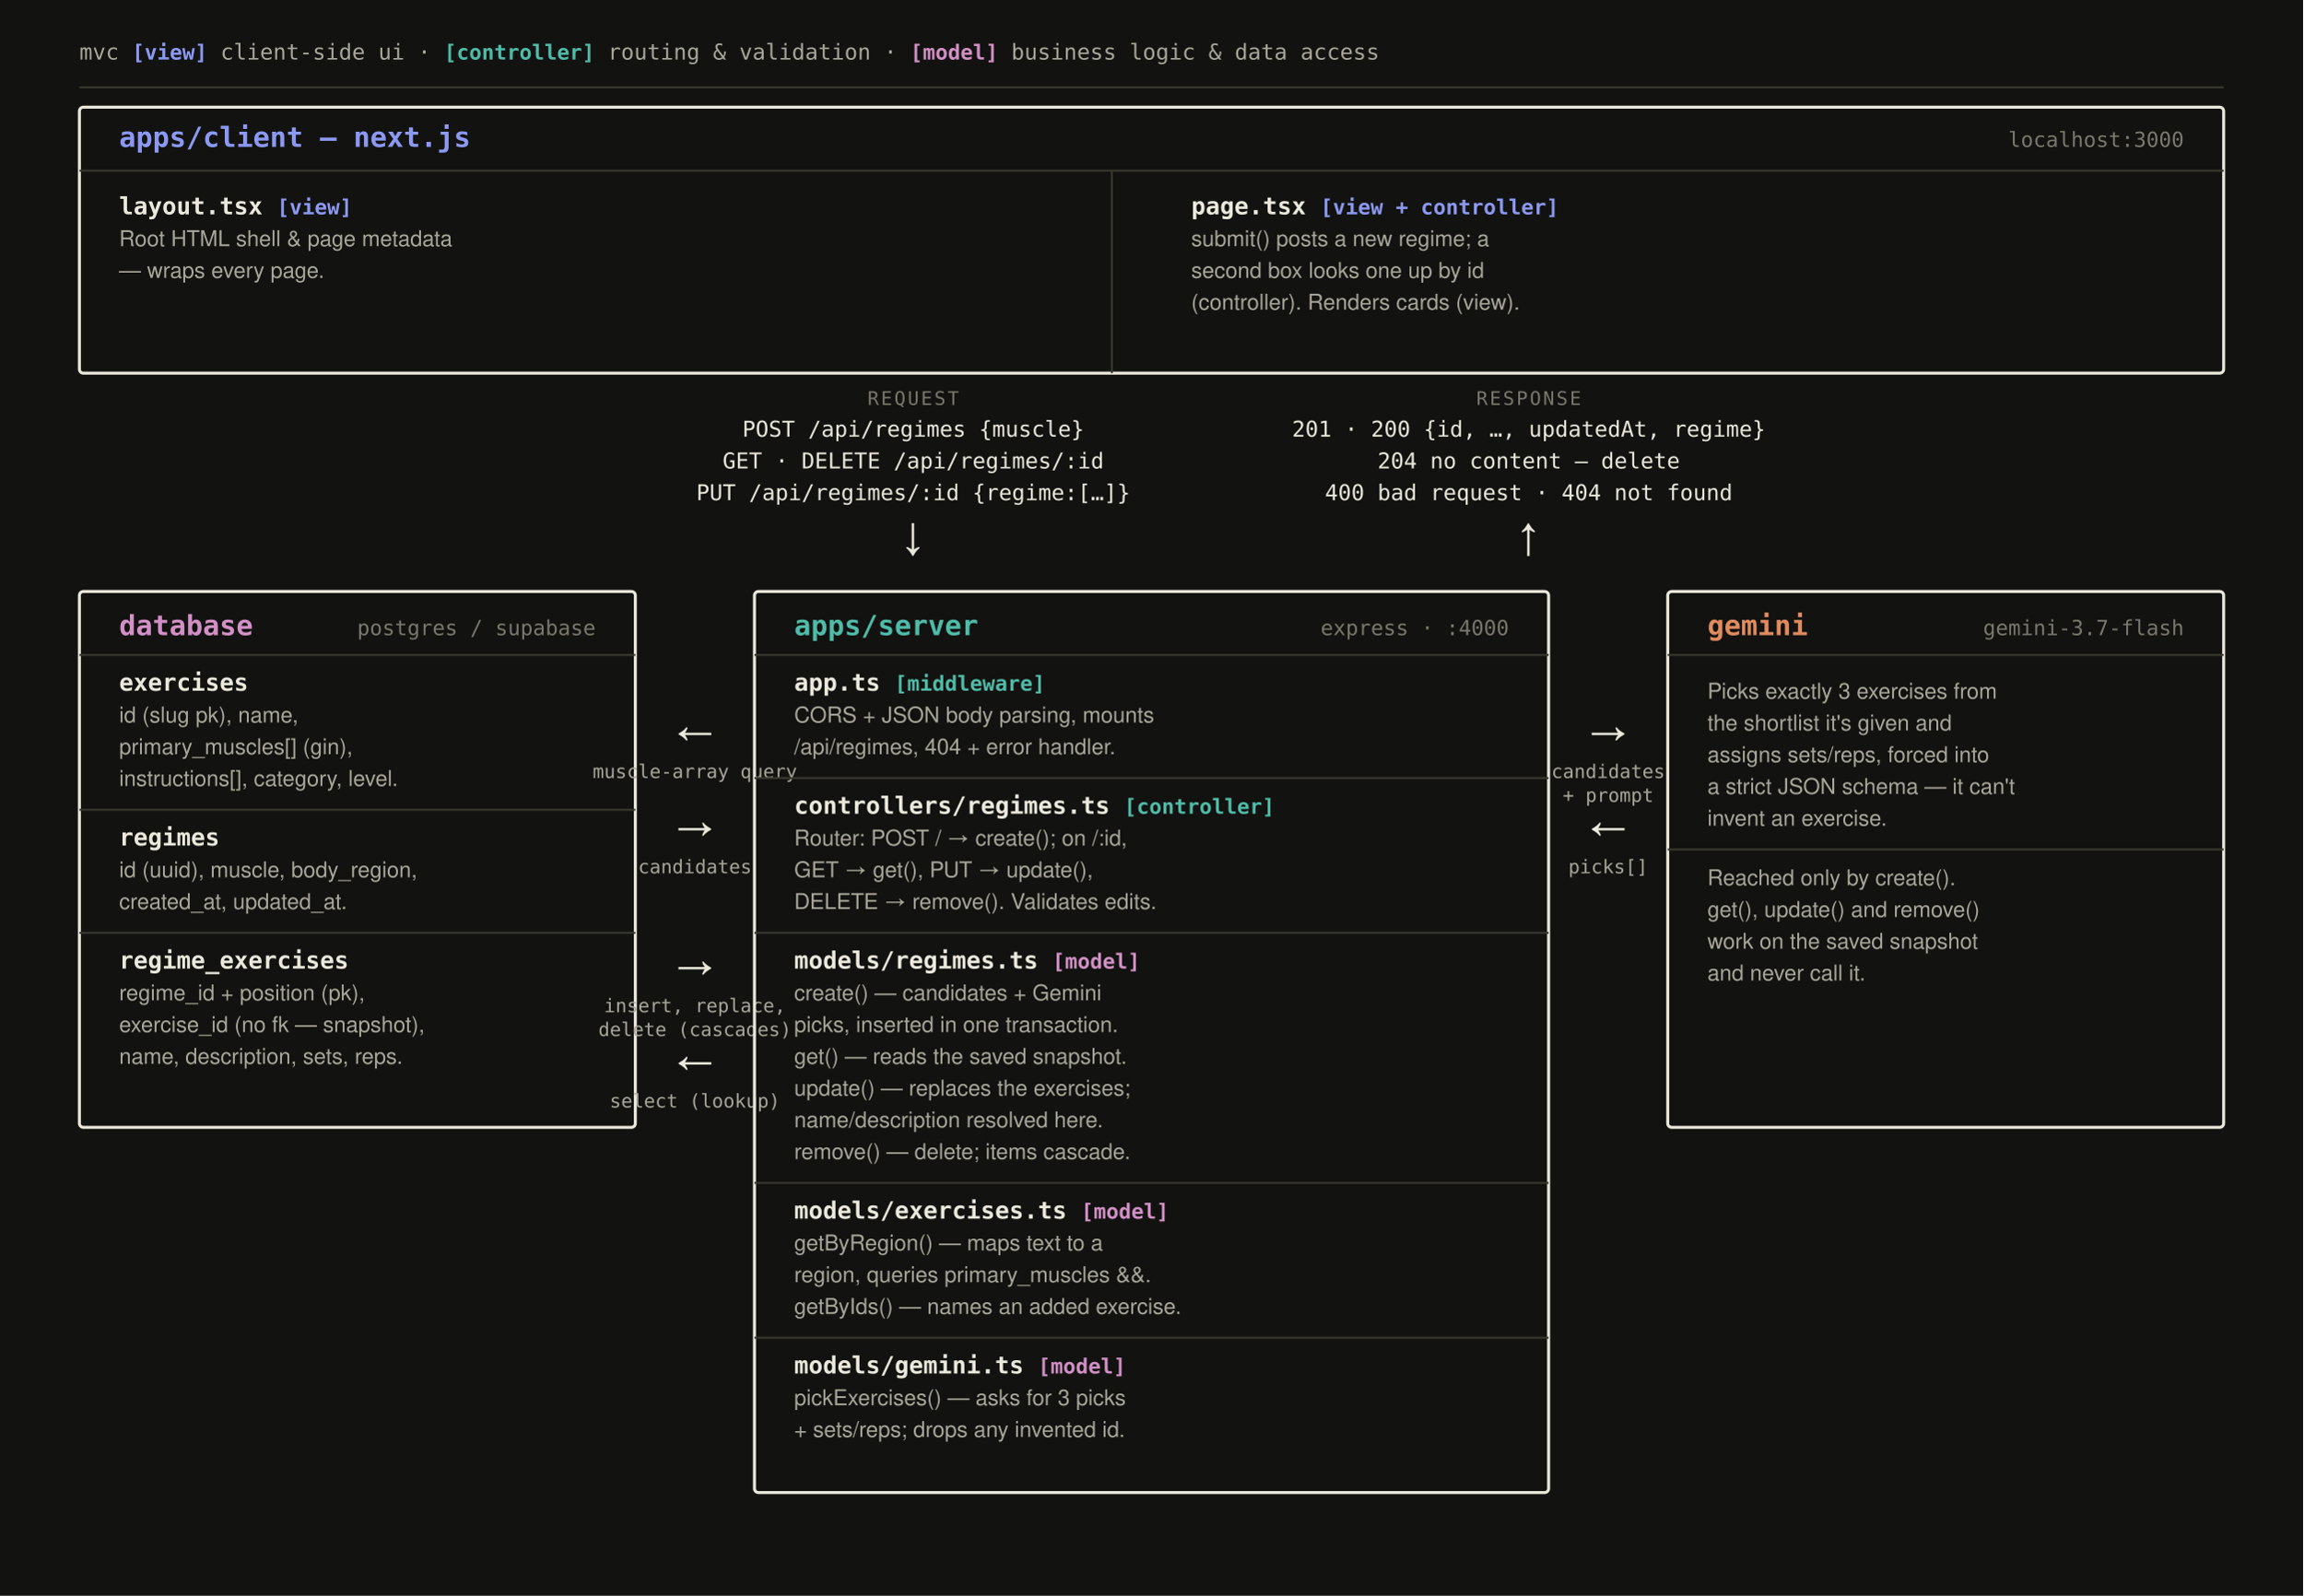
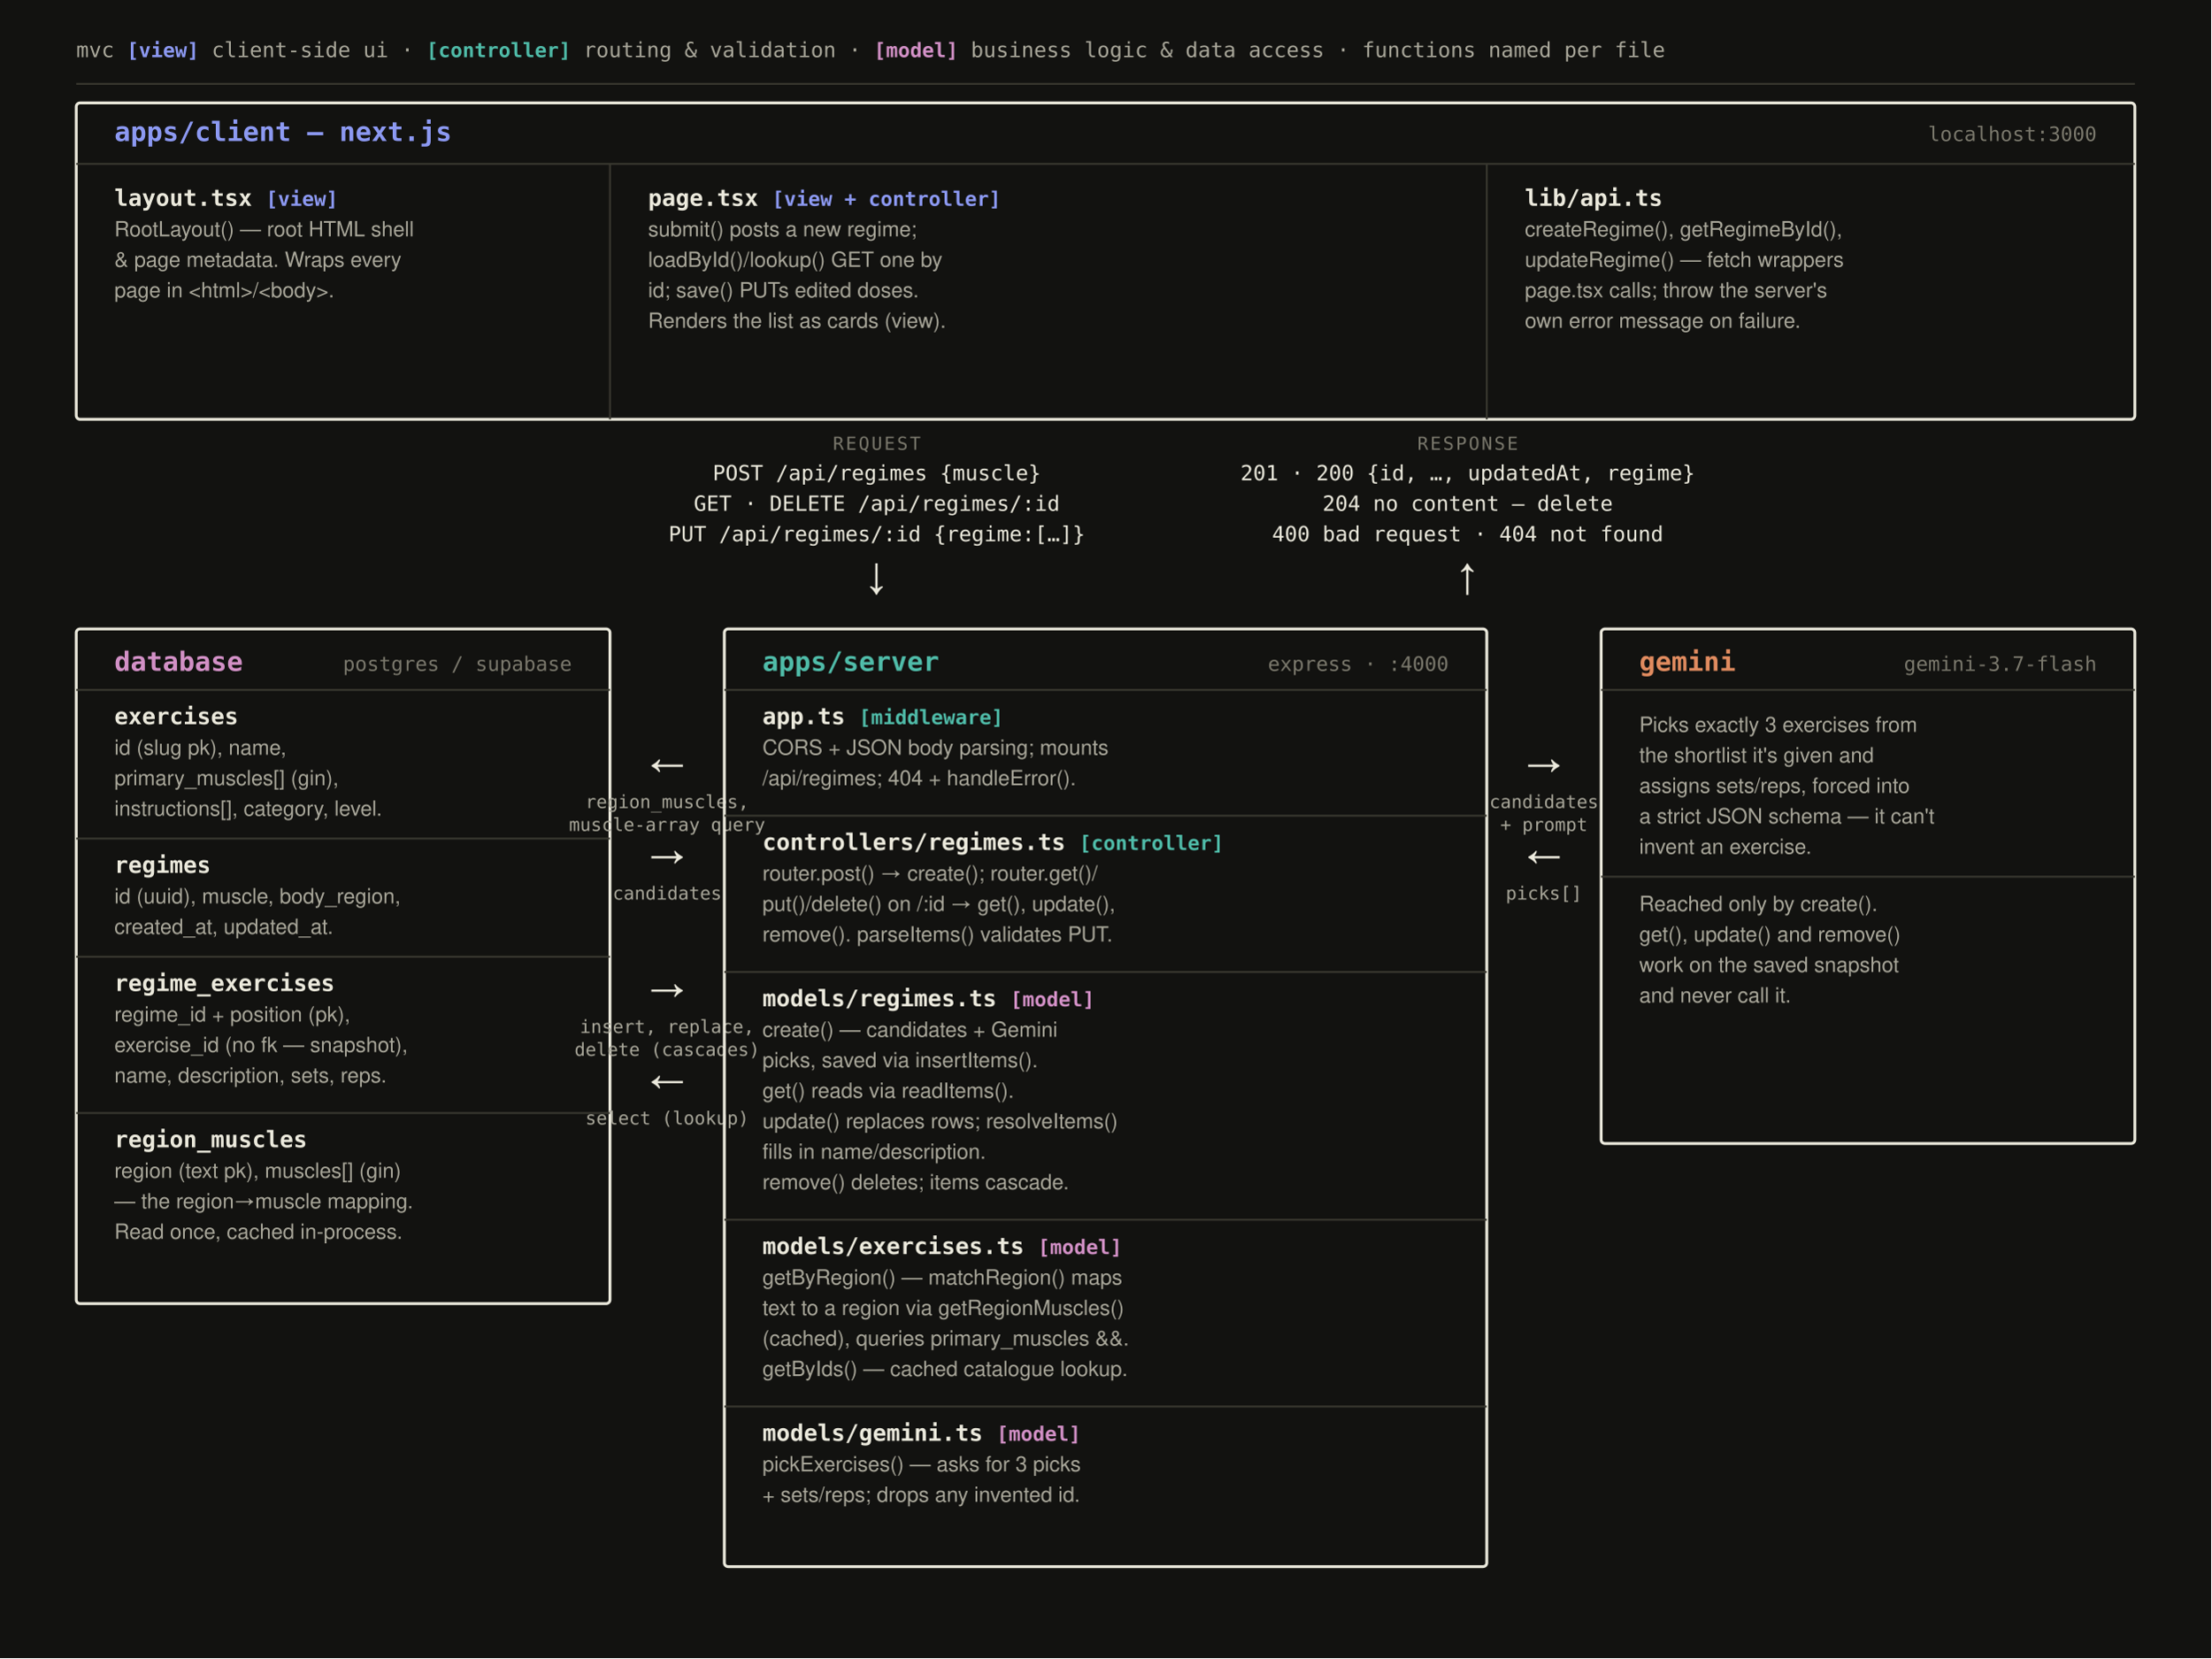
- <svg xmlns="http://www.w3.org/2000/svg" viewBox="0 0 1160 804" role="img" aria-label="Rebound architecture: the client's page.tsx POSTs a muscle name to create a regime, or GETs, PUTs and DELETEs one by id. The controller validates each request and routes it to models/regimes.ts, which for create asks the exercises model to query Postgres for candidates and Gemini to pick three with sets and reps, then saves the regime and its items in one transaction. Lookup reads that saved snapshot straight back out, update replaces the saved exercises in a transaction and resolves their names server-side, and delete removes the regime, with its items cascading. Neither lookup, update nor delete calls Gemini. Boxes are tagged with their MVC role: view, controller, or model.">
+ <svg xmlns="http://www.w3.org/2000/svg" viewBox="0 0 1160 870" role="img" aria-label="Rebound architecture: the client's page.tsx posts a muscle name to lib/api.ts to create a regime, or gets, puts and deletes one by id. The controller validates each request and routes it to models/regimes.ts, which for create asks the exercises model to map the region to muscles via a cached region_muscles table, query Postgres for candidates, and ask Gemini to pick three with sets and reps, then saves the regime and its items in one transaction. Lookup reads that saved snapshot straight back out, update replaces the saved exercises in a transaction and resolves their names server-side, and delete removes the regime, with its items cascading. Neither lookup, update nor delete calls Gemini. Boxes are tagged with their MVC role: view, controller, or model, and list each file's key functions.">
  <style>
    text { font-family: -apple-system, "Segoe UI", Helvetica, Arial, sans-serif; }
    .mono       { font-family: ui-monospace, SFMono-Regular, Menlo, Consolas, monospace; }
    .bg         { fill: #121210; }
    .box        { fill: none; stroke: #EBE9DC; stroke-width: 1.5; }
    .div        { stroke: #38372F; stroke-width: 1; }
    .title      { font-weight: 700; font-size: 14px; fill: #EBE9DC; }
    .sub        { font-size: 10.5px; fill: #7A786C; }
    .body       { font-size: 11px; fill: #A9A79A; }
    .bold       { font-weight: 700; fill: #EBE9DC; }
    .tag        { font-weight: 600; font-size: 10.5px; }
    .legend     { font-size: 11px; fill: #A9A79A; }
    .arrow      { font-size: 20px; fill: #EBE9DC; }
    .conn-label { font-size: 9.5px; fill: #A9A79A; }
    .pipe-tag   { font-size: 9.5px; letter-spacing: 1px; fill: #7A786C; }
    .pipe-code  { font-size: 11px; fill: #EBE9DC; }
    .client { fill: #8C99F2; }
    .server { fill: #4FBBA8; }
    .db     { fill: #D290C6; }
    .ai     { fill: #E08B5F; }
  </style>
-   <rect class="bg" x="0" y="0" width="1160" height="804" />
-   <text class="legend mono" x="40" y="30">mvc <tspan class="client tag">[view]</tspan> client-side ui  ·  <tspan class="server tag">[controller]</tspan> routing &amp; validation  ·  <tspan class="db tag">[model]</tspan> business logic &amp; data access</text>
+   <rect class="bg" x="0" y="0" width="1160" height="870" />
+   <text class="legend mono" x="40" y="30">mvc <tspan class="client tag">[view]</tspan> client-side ui  ·  <tspan class="server tag">[controller]</tspan> routing &amp; validation  ·  <tspan class="db tag">[model]</tspan> business logic &amp; data access  ·  functions named per file</text>
  <line class="div" x1="40" y1="44" x2="1120" y2="44" />
-   <rect class="box" x="40" y="54" width="1080" height="134" rx="2" />
+   <rect class="box" x="40" y="54" width="1080" height="166" rx="2" />
  <text class="title client mono" x="60" y="74">apps/client — next.js</text>
  <text class="sub mono" x="1100" y="74" text-anchor="end">localhost:3000</text>
  <line class="div" x1="40" y1="86" x2="1120" y2="86" stroke="#EBE9DC" stroke-width="1.5" />
-   <line class="div" x1="560" y1="86" x2="560" y2="188" />
+   <line class="div" x1="320" y1="86" x2="320" y2="220" />
+   <line class="div" x1="780" y1="86" x2="780" y2="220" />
  <text class="bold mono" x="60" y="108">layout.tsx <tspan class="client tag">[view]</tspan>
  </text>
-   <text class="body" x="60" y="124">Root HTML shell &amp; page metadata</text>
-   <text class="body" x="60" y="140">— wraps every page.</text>
-   <text class="bold mono" x="600" y="108">page.tsx <tspan class="client tag">[view + controller]</tspan>
+   <text class="body" x="60" y="124">RootLayout() — root HTML shell</text>
+   <text class="body" x="60" y="140">&amp; page metadata. Wraps every</text>
+   <text class="body" x="60" y="156">page in &lt;html&gt;/&lt;body&gt;.</text>
+   <text class="bold mono" x="340" y="108">page.tsx <tspan class="client tag">[view + controller]</tspan>
  </text>
-   <text class="body" x="600" y="124">submit() posts a new regime; a</text>
-   <text class="body" x="600" y="140">second box looks one up by id</text>
-   <text class="body" x="600" y="156">(controller). Renders cards (view).</text>
-   <text class="pipe-tag mono" x="460" y="204" text-anchor="middle">REQUEST</text>
-   <text class="pipe-code mono" x="460" y="220" text-anchor="middle">POST /api/regimes {muscle}</text>
-   <text class="pipe-code mono" x="460" y="236" text-anchor="middle">GET · DELETE /api/regimes/:id</text>
-   <text class="pipe-code mono" x="460" y="252" text-anchor="middle">PUT /api/regimes/:id {regime:[…]}</text>
-   <text class="arrow" x="460" y="278" text-anchor="middle">↓</text>
-   <text class="pipe-tag mono" x="770" y="204" text-anchor="middle">RESPONSE</text>
-   <text class="pipe-code mono" x="770" y="220" text-anchor="middle">201 · 200 {id, …, updatedAt, regime}</text>
-   <text class="pipe-code mono" x="770" y="236" text-anchor="middle">204 no content — delete</text>
-   <text class="pipe-code mono" x="770" y="252" text-anchor="middle">400 bad request · 404 not found</text>
-   <text class="arrow" x="770" y="278" text-anchor="middle">↑</text>
-   <rect class="box" x="40" y="298" width="280" height="270" rx="2" />
-   <text class="title db mono" x="60" y="320">database</text>
-   <text class="sub mono" x="300" y="320" text-anchor="end">postgres / supabase</text>
-   <line class="div" x1="40" y1="330" x2="320" y2="330" />
-   <text class="bold mono" x="60" y="348">exercises</text>
-   <text class="body" x="60" y="364">id (slug pk), name,</text>
-   <text class="body" x="60" y="380">primary_muscles[] (gin),</text>
-   <text class="body" x="60" y="396">instructions[], category, level.</text>
-   <line class="div" x1="40" y1="408" x2="320" y2="408" />
-   <text class="bold mono" x="60" y="426">regimes</text>
-   <text class="body" x="60" y="442">id (uuid), muscle, body_region,</text>
-   <text class="body" x="60" y="458">created_at, updated_at.</text>
-   <line class="div" x1="40" y1="470" x2="320" y2="470" />
-   <text class="bold mono" x="60" y="488">regime_exercises</text>
-   <text class="body" x="60" y="504">regime_id + position (pk),</text>
-   <text class="body" x="60" y="520">exercise_id (no fk — snapshot),</text>
-   <text class="body" x="60" y="536">name, description, sets, reps.</text>
-   <text class="arrow" x="350" y="376" text-anchor="middle">←</text>
-   <text class="conn-label mono" x="350" y="392" text-anchor="middle">muscle-array query</text>
-   <text class="arrow" x="350" y="424" text-anchor="middle">→</text>
-   <text class="conn-label mono" x="350" y="440" text-anchor="middle">candidates</text>
-   <text class="arrow" x="350" y="494" text-anchor="middle">→</text>
-   <text class="conn-label mono" x="350" y="510" text-anchor="middle">insert, replace,</text>
-   <text class="conn-label mono" x="350" y="522" text-anchor="middle">delete (cascades)</text>
-   <text class="arrow" x="350" y="542" text-anchor="middle">←</text>
-   <text class="conn-label mono" x="350" y="558" text-anchor="middle">select (lookup)</text>
-   <rect class="box" x="380" y="298" width="400" height="454" rx="2" />
-   <text class="title server mono" x="400" y="320">apps/server</text>
-   <text class="sub mono" x="760" y="320" text-anchor="end">express · :4000</text>
-   <line class="div" x1="380" y1="330" x2="780" y2="330" />
-   <text class="bold mono" x="400" y="348">app.ts <tspan class="server tag">[middleware]</tspan>
+   <text class="body" x="340" y="124">submit() posts a new regime;</text>
+   <text class="body" x="340" y="140">loadById()/lookup() GET one by</text>
+   <text class="body" x="340" y="156">id; save() PUTs edited doses.</text>
+   <text class="body" x="340" y="172">Renders the list as cards (view).</text>
+   <text class="bold mono" x="800" y="108">lib/api.ts</text>
+   <text class="body" x="800" y="124">createRegime(), getRegimeById(),</text>
+   <text class="body" x="800" y="140">updateRegime() — fetch wrappers</text>
+   <text class="body" x="800" y="156">page.tsx calls; throw the server's</text>
+   <text class="body" x="800" y="172">own error message on failure.</text>
+   <text class="pipe-tag mono" x="460" y="236" text-anchor="middle">REQUEST</text>
+   <text class="pipe-code mono" x="460" y="252" text-anchor="middle">POST /api/regimes {muscle}</text>
+   <text class="pipe-code mono" x="460" y="268" text-anchor="middle">GET · DELETE /api/regimes/:id</text>
+   <text class="pipe-code mono" x="460" y="284" text-anchor="middle">PUT /api/regimes/:id {regime:[…]}</text>
+   <text class="arrow" x="460" y="310" text-anchor="middle">↓</text>
+   <text class="pipe-tag mono" x="770" y="236" text-anchor="middle">RESPONSE</text>
+   <text class="pipe-code mono" x="770" y="252" text-anchor="middle">201 · 200 {id, …, updatedAt, regime}</text>
+   <text class="pipe-code mono" x="770" y="268" text-anchor="middle">204 no content — delete</text>
+   <text class="pipe-code mono" x="770" y="284" text-anchor="middle">400 bad request · 404 not found</text>
+   <text class="arrow" x="770" y="310" text-anchor="middle">↑</text>
+   <rect class="box" x="40" y="330" width="280" height="354" rx="2" />
+   <text class="title db mono" x="60" y="352">database</text>
+   <text class="sub mono" x="300" y="352" text-anchor="end">postgres / supabase</text>
+   <line class="div" x1="40" y1="362" x2="320" y2="362" />
+   <text class="bold mono" x="60" y="380">exercises</text>
+   <text class="body" x="60" y="396">id (slug pk), name,</text>
+   <text class="body" x="60" y="412">primary_muscles[] (gin),</text>
+   <text class="body" x="60" y="428">instructions[], category, level.</text>
+   <line class="div" x1="40" y1="440" x2="320" y2="440" />
+   <text class="bold mono" x="60" y="458">regimes</text>
+   <text class="body" x="60" y="474">id (uuid), muscle, body_region,</text>
+   <text class="body" x="60" y="490">created_at, updated_at.</text>
+   <line class="div" x1="40" y1="502" x2="320" y2="502" />
+   <text class="bold mono" x="60" y="520">regime_exercises</text>
+   <text class="body" x="60" y="536">regime_id + position (pk),</text>
+   <text class="body" x="60" y="552">exercise_id (no fk — snapshot),</text>
+   <text class="body" x="60" y="568">name, description, sets, reps.</text>
+   <line class="div" x1="40" y1="584" x2="320" y2="584" />
+   <text class="bold mono" x="60" y="602">region_muscles</text>
+   <text class="body" x="60" y="618">region (text pk), muscles[] (gin)</text>
+   <text class="body" x="60" y="634">— the region→muscle mapping.</text>
+   <text class="body" x="60" y="650">Read once, cached in-process.</text>
+   <text class="arrow" x="350" y="408" text-anchor="middle">←</text>
+   <text class="conn-label mono" x="350" y="424" text-anchor="middle">region_muscles,</text>
+   <text class="conn-label mono" x="350" y="436" text-anchor="middle">muscle-array query</text>
+   <text class="arrow" x="350" y="456" text-anchor="middle">→</text>
+   <text class="conn-label mono" x="350" y="472" text-anchor="middle">candidates</text>
+   <text class="arrow" x="350" y="526" text-anchor="middle">→</text>
+   <text class="conn-label mono" x="350" y="542" text-anchor="middle">insert, replace,</text>
+   <text class="conn-label mono" x="350" y="554" text-anchor="middle">delete (cascades)</text>
+   <text class="arrow" x="350" y="574" text-anchor="middle">←</text>
+   <text class="conn-label mono" x="350" y="590" text-anchor="middle">select (lookup)</text>
+   <rect class="box" x="380" y="330" width="400" height="492" rx="2" />
+   <text class="title server mono" x="400" y="352">apps/server</text>
+   <text class="sub mono" x="760" y="352" text-anchor="end">express · :4000</text>
+   <line class="div" x1="380" y1="362" x2="780" y2="362" />
+   <text class="bold mono" x="400" y="380">app.ts <tspan class="server tag">[middleware]</tspan>
  </text>
-   <text class="body" x="400" y="364">CORS + JSON body parsing, mounts</text>
-   <text class="body" x="400" y="380">/api/regimes, 404 + error handler.</text>
-   <line class="div" x1="380" y1="392" x2="780" y2="392" />
-   <text class="bold mono" x="400" y="410">controllers/regimes.ts <tspan class="server tag">[controller]</tspan>
+   <text class="body" x="400" y="396">CORS + JSON body parsing; mounts</text>
+   <text class="body" x="400" y="412">/api/regimes; 404 + handleError().</text>
+   <line class="div" x1="380" y1="428" x2="780" y2="428" />
+   <text class="bold mono" x="400" y="446">controllers/regimes.ts <tspan class="server tag">[controller]</tspan>
  </text>
-   <text class="body" x="400" y="426">Router: POST / → create(); on /:id,</text>
-   <text class="body" x="400" y="442">GET → get(), PUT → update(),</text>
-   <text class="body" x="400" y="458">DELETE → remove(). Validates edits.</text>
-   <line class="div" x1="380" y1="470" x2="780" y2="470" />
-   <text class="bold mono" x="400" y="488">models/regimes.ts <tspan class="db tag">[model]</tspan>
+   <text class="body" x="400" y="462">router.post() → create(); router.get()/</text>
+   <text class="body" x="400" y="478">put()/delete() on /:id → get(), update(),</text>
+   <text class="body" x="400" y="494">remove(). parseItems() validates PUT.</text>
+   <line class="div" x1="380" y1="510" x2="780" y2="510" />
+   <text class="bold mono" x="400" y="528">models/regimes.ts <tspan class="db tag">[model]</tspan>
  </text>
-   <text class="body" x="400" y="504">create() — candidates + Gemini</text>
-   <text class="body" x="400" y="520">picks, inserted in one transaction.</text>
-   <text class="body" x="400" y="536">get() — reads the saved snapshot.</text>
-   <text class="body" x="400" y="552">update() — replaces the exercises;</text>
-   <text class="body" x="400" y="568">name/description resolved here.</text>
-   <text class="body" x="400" y="584">remove() — delete; items cascade.</text>
-   <line class="div" x1="380" y1="596" x2="780" y2="596" />
-   <text class="bold mono" x="400" y="614">models/exercises.ts <tspan class="db tag">[model]</tspan>
+   <text class="body" x="400" y="544">create() — candidates + Gemini</text>
+   <text class="body" x="400" y="560">picks, saved via insertItems().</text>
+   <text class="body" x="400" y="576">get() reads via readItems().</text>
+   <text class="body" x="400" y="592">update() replaces rows; resolveItems()</text>
+   <text class="body" x="400" y="608">fills in name/description.</text>
+   <text class="body" x="400" y="624">remove() deletes; items cascade.</text>
+   <line class="div" x1="380" y1="640" x2="780" y2="640" />
+   <text class="bold mono" x="400" y="658">models/exercises.ts <tspan class="db tag">[model]</tspan>
  </text>
-   <text class="body" x="400" y="630">getByRegion() — maps text to a</text>
-   <text class="body" x="400" y="646">region, queries primary_muscles &amp;&amp;.</text>
-   <text class="body" x="400" y="662">getByIds() — names an added exercise.</text>
-   <line class="div" x1="380" y1="674" x2="780" y2="674" />
-   <text class="bold mono" x="400" y="692">models/gemini.ts <tspan class="db tag">[model]</tspan>
+   <text class="body" x="400" y="674">getByRegion() — matchRegion() maps</text>
+   <text class="body" x="400" y="690">text to a region via getRegionMuscles()</text>
+   <text class="body" x="400" y="706">(cached), queries primary_muscles &amp;&amp;.</text>
+   <text class="body" x="400" y="722">getByIds() — cached catalogue lookup.</text>
+   <line class="div" x1="380" y1="738" x2="780" y2="738" />
+   <text class="bold mono" x="400" y="756">models/gemini.ts <tspan class="db tag">[model]</tspan>
  </text>
-   <text class="body" x="400" y="708">pickExercises() — asks for 3 picks</text>
-   <text class="body" x="400" y="724">+ sets/reps; drops any invented id.</text>
-   <text class="arrow" x="810" y="376" text-anchor="middle">→</text>
-   <text class="conn-label mono" x="810" y="392" text-anchor="middle">candidates</text>
-   <text class="conn-label mono" x="810" y="404" text-anchor="middle">+ prompt</text>
-   <text class="arrow" x="810" y="424" text-anchor="middle">←</text>
-   <text class="conn-label mono" x="810" y="440" text-anchor="middle">picks[]</text>
-   <rect class="box" x="840" y="298" width="280" height="270" rx="2" />
-   <text class="title ai mono" x="860" y="320">gemini</text>
-   <text class="sub mono" x="1100" y="320" text-anchor="end">gemini-3.7-flash</text>
-   <line class="div" x1="840" y1="330" x2="1120" y2="330" />
-   <text class="body" x="860" y="352">Picks exactly 3 exercises from</text>
-   <text class="body" x="860" y="368">the shortlist it's given and</text>
-   <text class="body" x="860" y="384">assigns sets/reps, forced into</text>
-   <text class="body" x="860" y="400">a strict JSON schema — it can't</text>
-   <text class="body" x="860" y="416">invent an exercise.</text>
-   <line class="div" x1="840" y1="428" x2="1120" y2="428" />
-   <text class="body" x="860" y="446">Reached only by create().</text>
-   <text class="body" x="860" y="462">get(), update() and remove()</text>
-   <text class="body" x="860" y="478">work on the saved snapshot</text>
-   <text class="body" x="860" y="494">and never call it.</text>
+   <text class="body" x="400" y="772">pickExercises() — asks for 3 picks</text>
+   <text class="body" x="400" y="788">+ sets/reps; drops any invented id.</text>
+   <text class="arrow" x="810" y="408" text-anchor="middle">→</text>
+   <text class="conn-label mono" x="810" y="424" text-anchor="middle">candidates</text>
+   <text class="conn-label mono" x="810" y="436" text-anchor="middle">+ prompt</text>
+   <text class="arrow" x="810" y="456" text-anchor="middle">←</text>
+   <text class="conn-label mono" x="810" y="472" text-anchor="middle">picks[]</text>
+   <rect class="box" x="840" y="330" width="280" height="270" rx="2" />
+   <text class="title ai mono" x="860" y="352">gemini</text>
+   <text class="sub mono" x="1100" y="352" text-anchor="end">gemini-3.7-flash</text>
+   <line class="div" x1="840" y1="362" x2="1120" y2="362" />
+   <text class="body" x="860" y="384">Picks exactly 3 exercises from</text>
+   <text class="body" x="860" y="400">the shortlist it's given and</text>
+   <text class="body" x="860" y="416">assigns sets/reps, forced into</text>
+   <text class="body" x="860" y="432">a strict JSON schema — it can't</text>
+   <text class="body" x="860" y="448">invent an exercise.</text>
+   <line class="div" x1="840" y1="460" x2="1120" y2="460" />
+   <text class="body" x="860" y="478">Reached only by create().</text>
+   <text class="body" x="860" y="494">get(), update() and remove()</text>
+   <text class="body" x="860" y="510">work on the saved snapshot</text>
+   <text class="body" x="860" y="526">and never call it.</text>
</svg>
